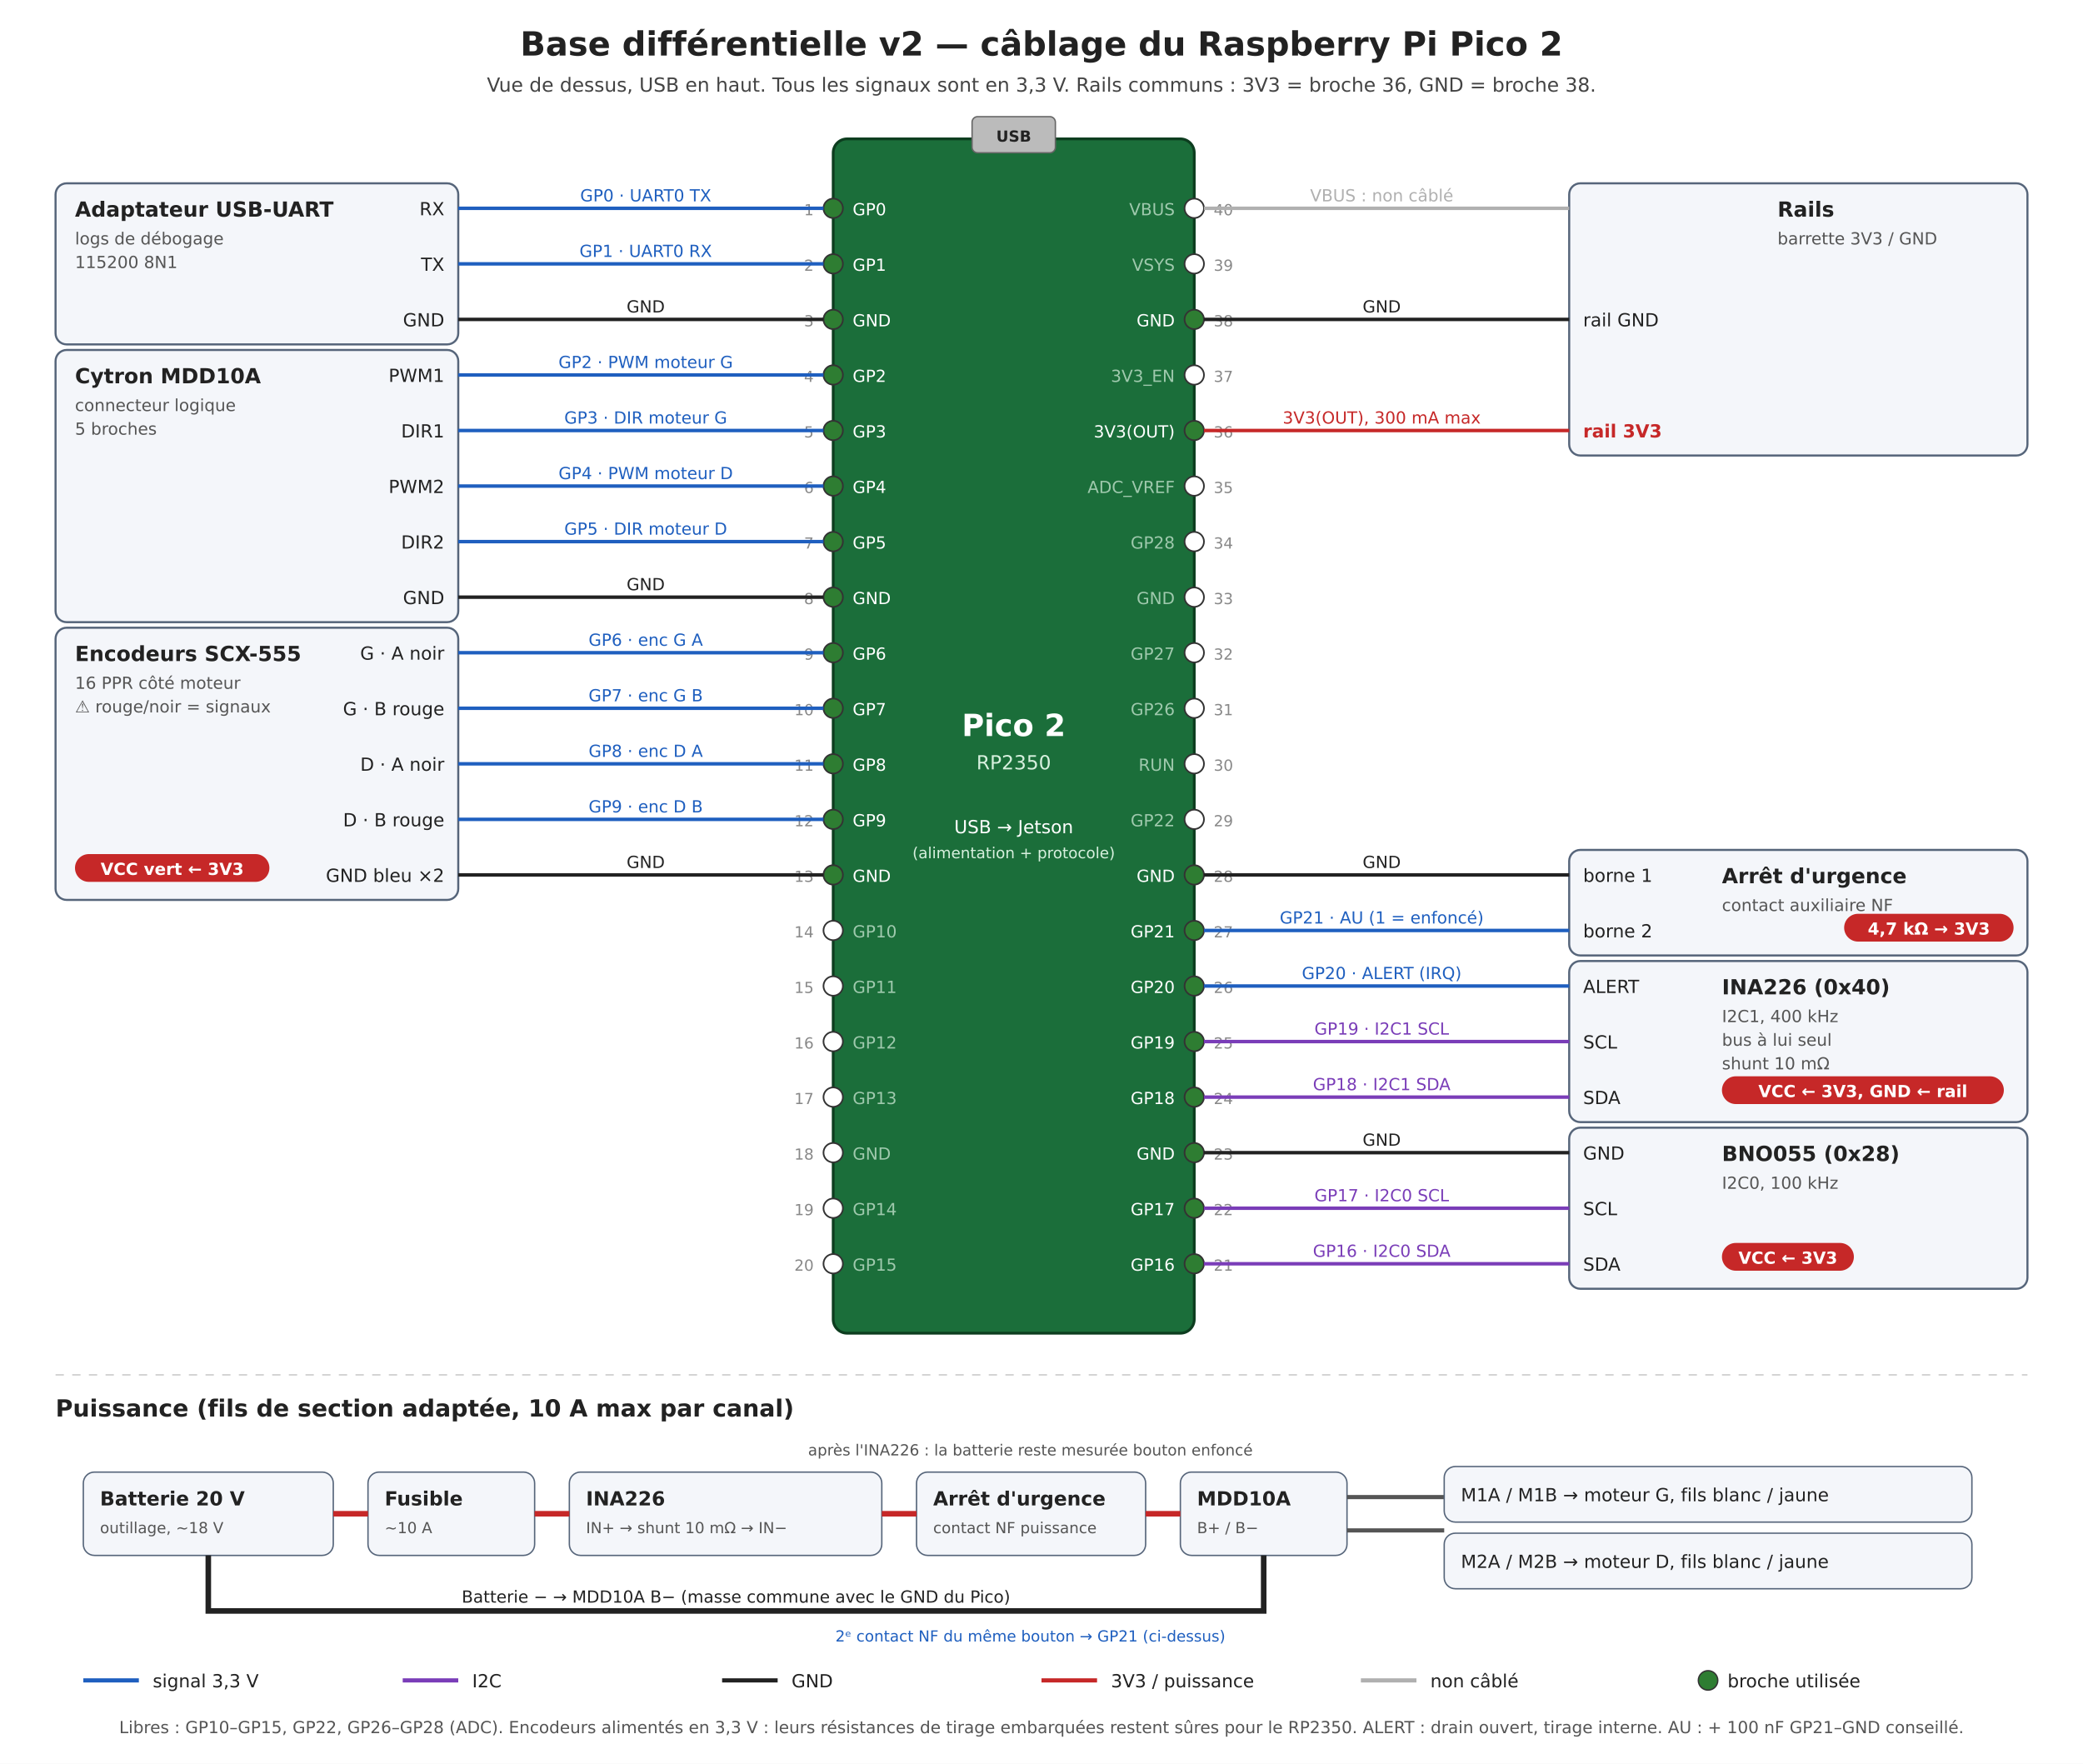
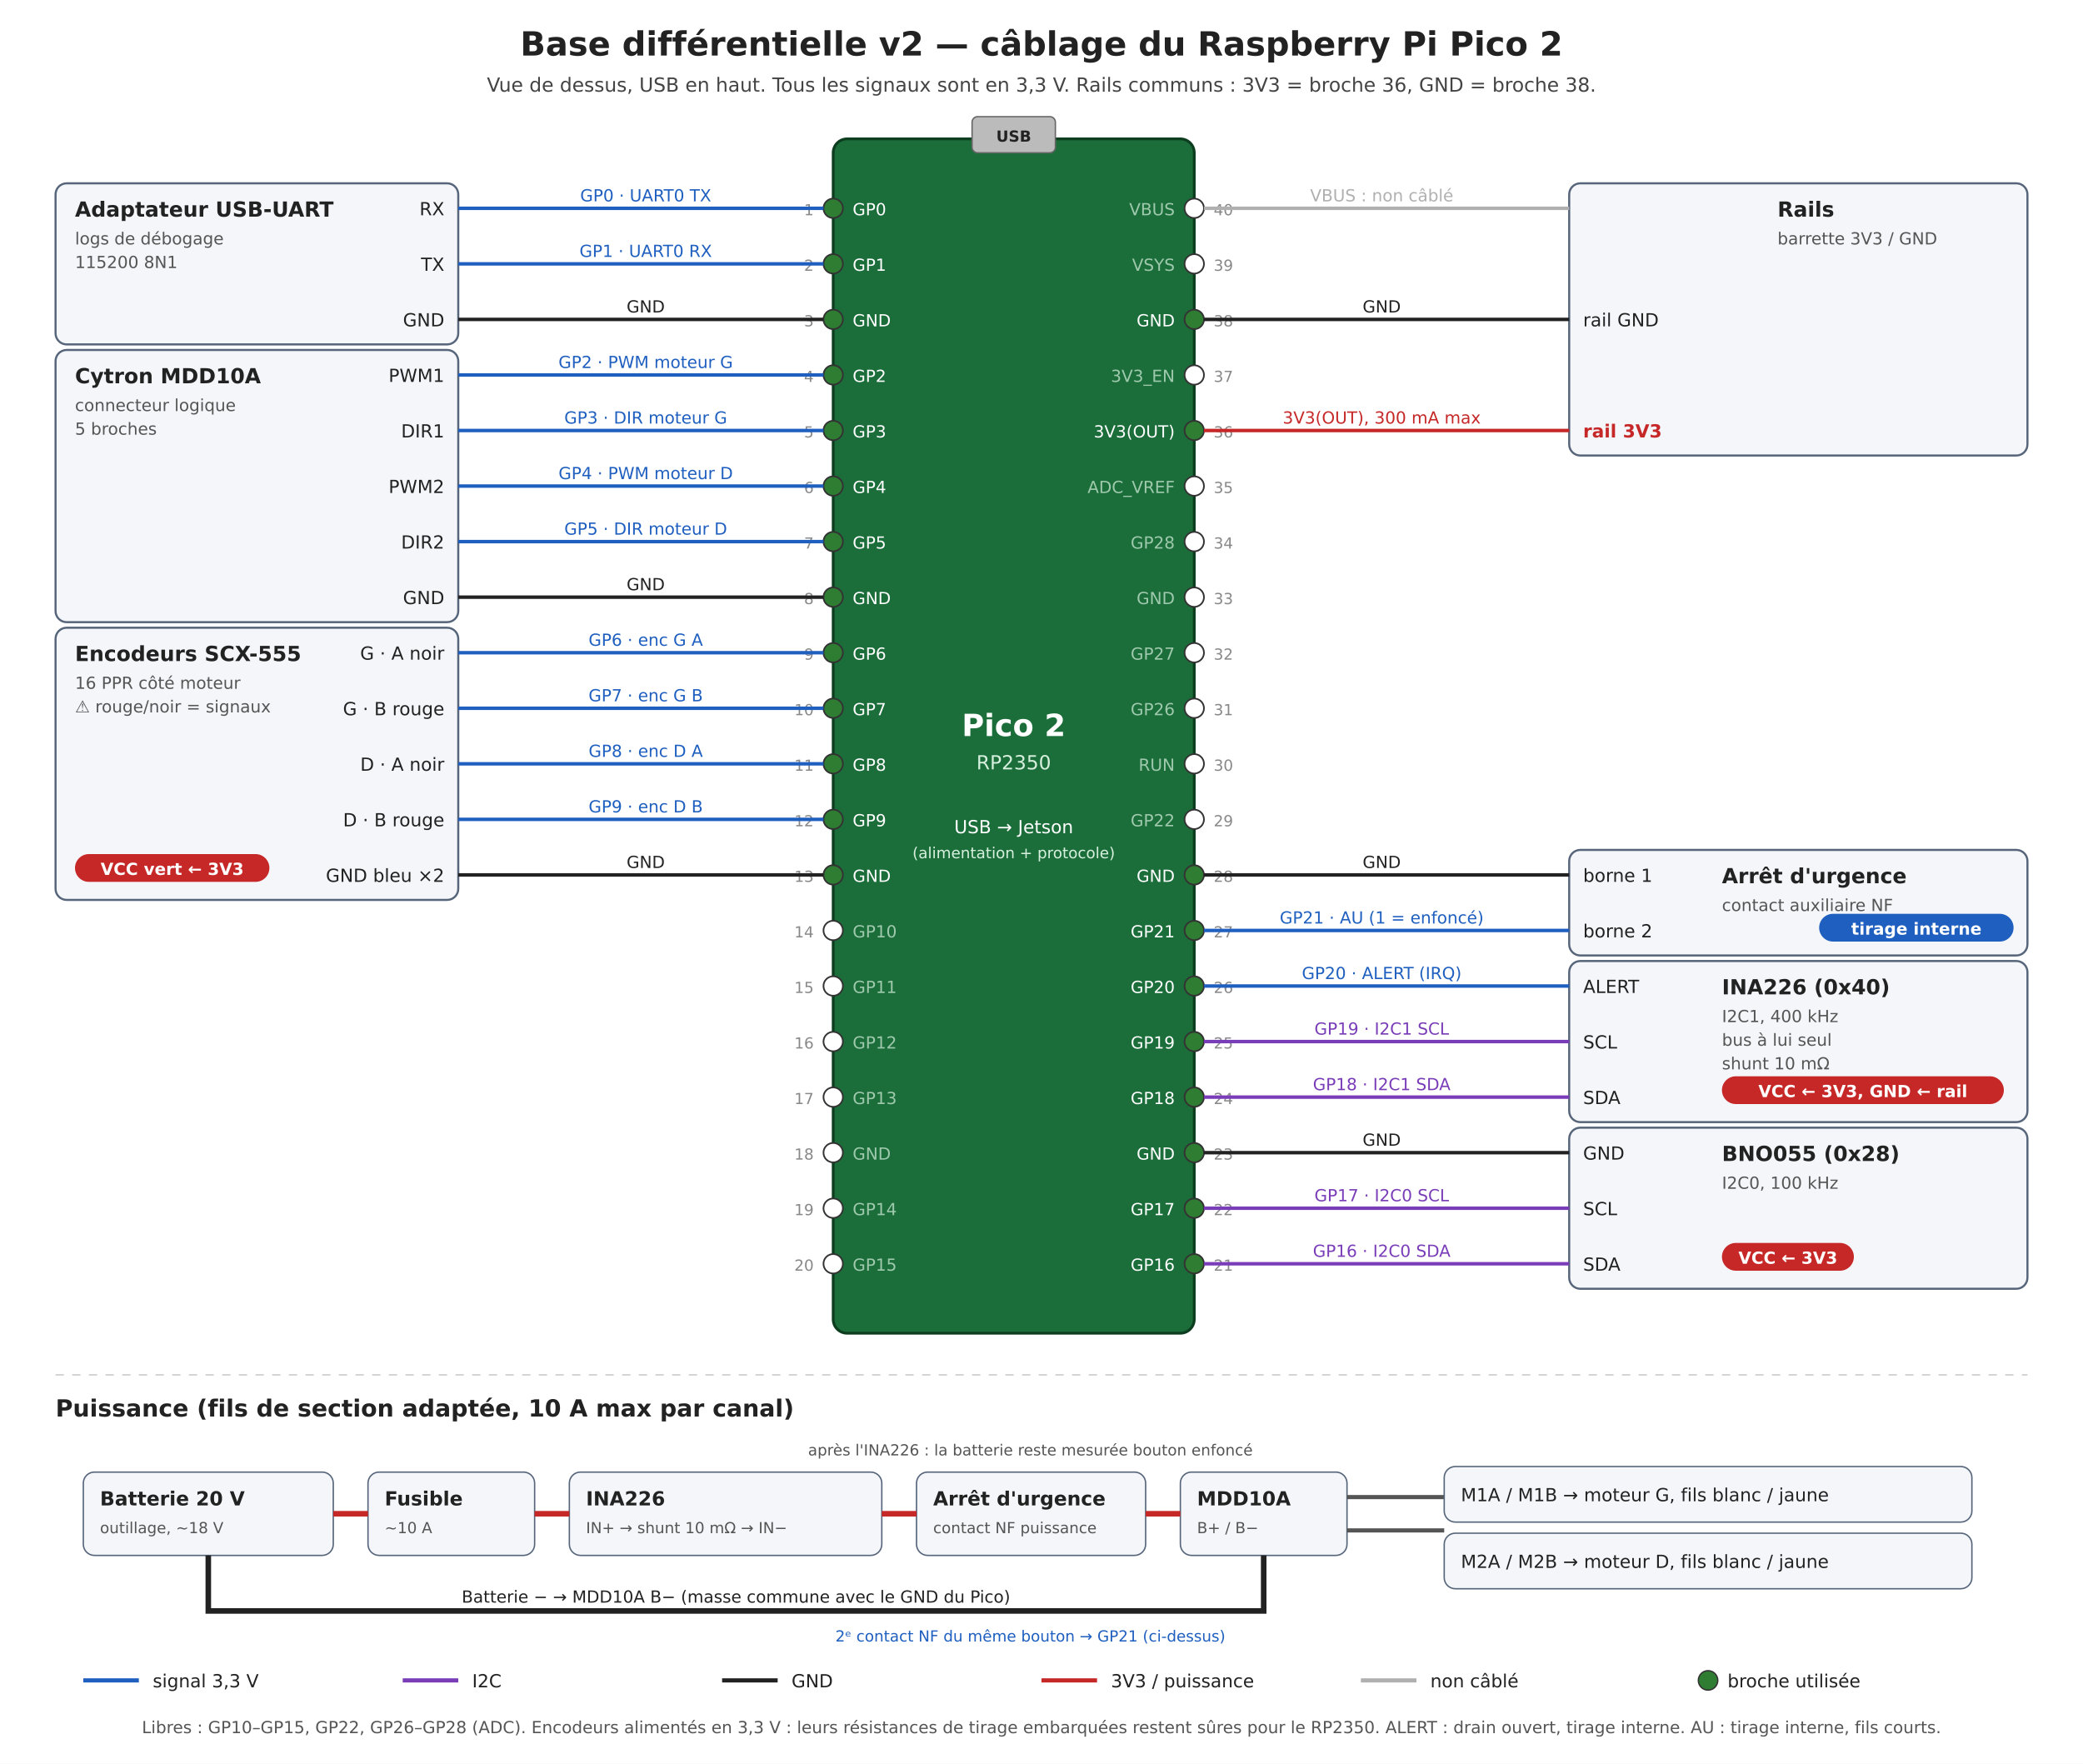
<svg xmlns="http://www.w3.org/2000/svg" width="1500" height="1270" viewBox="0 0 1500 1270" font-family="DejaVu Sans, Arial, sans-serif">
  <rect width="1500" height="1270" fill="#fff" />
  <text x="750.0" y="40" font-size="24" text-anchor="middle" font-weight="bold" fill="#222">Base différentielle v2 — câblage du Raspberry Pi Pico 2</text>
  <text x="750.0" y="66" font-size="14" text-anchor="middle" font-weight="normal" fill="#444">Vue de dessus, USB en haut. Tous les signaux sont en 3,3 V. Rails communs : 3V3 = broche 36, GND = broche 38.</text>
  <rect x="600" y="100" width="260" height="860" rx="10" fill="#1b6e3a" stroke="#0d3d1f" stroke-width="2" />
  <rect x="700.0" y="84" width="60" height="26" rx="4" fill="#bbb" stroke="#666" />
  <text x="730.0" y="102" font-size="11" text-anchor="middle" font-weight="bold" fill="#222">USB</text>
  <text x="730.0" y="530.0" font-size="22" text-anchor="middle" font-weight="bold" fill="#fff">Pico 2</text>
  <text x="730.0" y="554.0" font-size="14" text-anchor="middle" font-weight="normal" fill="#d7f0de">RP2350</text>
  <text x="730.0" y="600.0" font-size="13" text-anchor="middle" font-weight="normal" fill="#fff">USB → Jetson</text>
  <text x="730.0" y="618.0" font-size="11" text-anchor="middle" font-weight="normal" fill="#d7f0de">(alimentation + protocole)</text>
  <circle cx="600" cy="150" r="7" fill="#2e7d32" stroke="#333" stroke-width="1.2" />
  <text x="614" y="155" font-size="12" text-anchor="start" font-weight="normal" fill="#fff">GP0</text>
  <text x="586" y="155" font-size="11" text-anchor="end" font-weight="normal" fill="#888">1</text>
  <circle cx="600" cy="190" r="7" fill="#2e7d32" stroke="#333" stroke-width="1.2" />
  <text x="614" y="195" font-size="12" text-anchor="start" font-weight="normal" fill="#fff">GP1</text>
  <text x="586" y="195" font-size="11" text-anchor="end" font-weight="normal" fill="#888">2</text>
  <circle cx="600" cy="230" r="7" fill="#2e7d32" stroke="#333" stroke-width="1.2" />
  <text x="614" y="235" font-size="12" text-anchor="start" font-weight="normal" fill="#fff">GND</text>
  <text x="586" y="235" font-size="11" text-anchor="end" font-weight="normal" fill="#888">3</text>
  <circle cx="600" cy="270" r="7" fill="#2e7d32" stroke="#333" stroke-width="1.2" />
  <text x="614" y="275" font-size="12" text-anchor="start" font-weight="normal" fill="#fff">GP2</text>
  <text x="586" y="275" font-size="11" text-anchor="end" font-weight="normal" fill="#888">4</text>
  <circle cx="600" cy="310" r="7" fill="#2e7d32" stroke="#333" stroke-width="1.2" />
  <text x="614" y="315" font-size="12" text-anchor="start" font-weight="normal" fill="#fff">GP3</text>
  <text x="586" y="315" font-size="11" text-anchor="end" font-weight="normal" fill="#888">5</text>
  <circle cx="600" cy="350" r="7" fill="#2e7d32" stroke="#333" stroke-width="1.2" />
  <text x="614" y="355" font-size="12" text-anchor="start" font-weight="normal" fill="#fff">GP4</text>
  <text x="586" y="355" font-size="11" text-anchor="end" font-weight="normal" fill="#888">6</text>
  <circle cx="600" cy="390" r="7" fill="#2e7d32" stroke="#333" stroke-width="1.2" />
  <text x="614" y="395" font-size="12" text-anchor="start" font-weight="normal" fill="#fff">GP5</text>
  <text x="586" y="395" font-size="11" text-anchor="end" font-weight="normal" fill="#888">7</text>
  <circle cx="600" cy="430" r="7" fill="#2e7d32" stroke="#333" stroke-width="1.2" />
  <text x="614" y="435" font-size="12" text-anchor="start" font-weight="normal" fill="#fff">GND</text>
  <text x="586" y="435" font-size="11" text-anchor="end" font-weight="normal" fill="#888">8</text>
  <circle cx="600" cy="470" r="7" fill="#2e7d32" stroke="#333" stroke-width="1.2" />
  <text x="614" y="475" font-size="12" text-anchor="start" font-weight="normal" fill="#fff">GP6</text>
  <text x="586" y="475" font-size="11" text-anchor="end" font-weight="normal" fill="#888">9</text>
  <circle cx="600" cy="510" r="7" fill="#2e7d32" stroke="#333" stroke-width="1.2" />
  <text x="614" y="515" font-size="12" text-anchor="start" font-weight="normal" fill="#fff">GP7</text>
  <text x="586" y="515" font-size="11" text-anchor="end" font-weight="normal" fill="#888">10</text>
  <circle cx="600" cy="550" r="7" fill="#2e7d32" stroke="#333" stroke-width="1.2" />
  <text x="614" y="555" font-size="12" text-anchor="start" font-weight="normal" fill="#fff">GP8</text>
  <text x="586" y="555" font-size="11" text-anchor="end" font-weight="normal" fill="#888">11</text>
  <circle cx="600" cy="590" r="7" fill="#2e7d32" stroke="#333" stroke-width="1.2" />
  <text x="614" y="595" font-size="12" text-anchor="start" font-weight="normal" fill="#fff">GP9</text>
  <text x="586" y="595" font-size="11" text-anchor="end" font-weight="normal" fill="#888">12</text>
  <circle cx="600" cy="630" r="7" fill="#2e7d32" stroke="#333" stroke-width="1.2" />
  <text x="614" y="635" font-size="12" text-anchor="start" font-weight="normal" fill="#fff">GND</text>
  <text x="586" y="635" font-size="11" text-anchor="end" font-weight="normal" fill="#888">13</text>
  <circle cx="600" cy="670" r="7" fill="#fff" stroke="#333" stroke-width="1.2" />
  <text x="614" y="675" font-size="12" text-anchor="start" font-weight="normal" fill="#9fc9ad">GP10</text>
  <text x="586" y="675" font-size="11" text-anchor="end" font-weight="normal" fill="#888">14</text>
  <circle cx="600" cy="710" r="7" fill="#fff" stroke="#333" stroke-width="1.2" />
  <text x="614" y="715" font-size="12" text-anchor="start" font-weight="normal" fill="#9fc9ad">GP11</text>
  <text x="586" y="715" font-size="11" text-anchor="end" font-weight="normal" fill="#888">15</text>
  <circle cx="600" cy="750" r="7" fill="#fff" stroke="#333" stroke-width="1.2" />
  <text x="614" y="755" font-size="12" text-anchor="start" font-weight="normal" fill="#9fc9ad">GP12</text>
  <text x="586" y="755" font-size="11" text-anchor="end" font-weight="normal" fill="#888">16</text>
  <circle cx="600" cy="790" r="7" fill="#fff" stroke="#333" stroke-width="1.2" />
  <text x="614" y="795" font-size="12" text-anchor="start" font-weight="normal" fill="#9fc9ad">GP13</text>
  <text x="586" y="795" font-size="11" text-anchor="end" font-weight="normal" fill="#888">17</text>
  <circle cx="600" cy="830" r="7" fill="#fff" stroke="#333" stroke-width="1.2" />
  <text x="614" y="835" font-size="12" text-anchor="start" font-weight="normal" fill="#9fc9ad">GND</text>
  <text x="586" y="835" font-size="11" text-anchor="end" font-weight="normal" fill="#888">18</text>
  <circle cx="600" cy="870" r="7" fill="#fff" stroke="#333" stroke-width="1.2" />
  <text x="614" y="875" font-size="12" text-anchor="start" font-weight="normal" fill="#9fc9ad">GP14</text>
  <text x="586" y="875" font-size="11" text-anchor="end" font-weight="normal" fill="#888">19</text>
  <circle cx="600" cy="910" r="7" fill="#fff" stroke="#333" stroke-width="1.2" />
  <text x="614" y="915" font-size="12" text-anchor="start" font-weight="normal" fill="#9fc9ad">GP15</text>
  <text x="586" y="915" font-size="11" text-anchor="end" font-weight="normal" fill="#888">20</text>
  <circle cx="860" cy="150" r="7" fill="#fff" stroke="#333" stroke-width="1.2" />
  <text x="846" y="155" font-size="12" text-anchor="end" font-weight="normal" fill="#9fc9ad">VBUS</text>
  <text x="874" y="155" font-size="11" text-anchor="start" font-weight="normal" fill="#888">40</text>
  <circle cx="860" cy="190" r="7" fill="#fff" stroke="#333" stroke-width="1.2" />
  <text x="846" y="195" font-size="12" text-anchor="end" font-weight="normal" fill="#9fc9ad">VSYS</text>
  <text x="874" y="195" font-size="11" text-anchor="start" font-weight="normal" fill="#888">39</text>
  <circle cx="860" cy="230" r="7" fill="#2e7d32" stroke="#333" stroke-width="1.2" />
  <text x="846" y="235" font-size="12" text-anchor="end" font-weight="normal" fill="#fff">GND</text>
  <text x="874" y="235" font-size="11" text-anchor="start" font-weight="normal" fill="#888">38</text>
  <circle cx="860" cy="270" r="7" fill="#fff" stroke="#333" stroke-width="1.2" />
  <text x="846" y="275" font-size="12" text-anchor="end" font-weight="normal" fill="#9fc9ad">3V3_EN</text>
  <text x="874" y="275" font-size="11" text-anchor="start" font-weight="normal" fill="#888">37</text>
  <circle cx="860" cy="310" r="7" fill="#2e7d32" stroke="#333" stroke-width="1.2" />
  <text x="846" y="315" font-size="12" text-anchor="end" font-weight="normal" fill="#fff">3V3(OUT)</text>
  <text x="874" y="315" font-size="11" text-anchor="start" font-weight="normal" fill="#888">36</text>
  <circle cx="860" cy="350" r="7" fill="#fff" stroke="#333" stroke-width="1.2" />
  <text x="846" y="355" font-size="12" text-anchor="end" font-weight="normal" fill="#9fc9ad">ADC_VREF</text>
  <text x="874" y="355" font-size="11" text-anchor="start" font-weight="normal" fill="#888">35</text>
  <circle cx="860" cy="390" r="7" fill="#fff" stroke="#333" stroke-width="1.2" />
  <text x="846" y="395" font-size="12" text-anchor="end" font-weight="normal" fill="#9fc9ad">GP28</text>
  <text x="874" y="395" font-size="11" text-anchor="start" font-weight="normal" fill="#888">34</text>
  <circle cx="860" cy="430" r="7" fill="#fff" stroke="#333" stroke-width="1.2" />
  <text x="846" y="435" font-size="12" text-anchor="end" font-weight="normal" fill="#9fc9ad">GND</text>
  <text x="874" y="435" font-size="11" text-anchor="start" font-weight="normal" fill="#888">33</text>
  <circle cx="860" cy="470" r="7" fill="#fff" stroke="#333" stroke-width="1.2" />
  <text x="846" y="475" font-size="12" text-anchor="end" font-weight="normal" fill="#9fc9ad">GP27</text>
  <text x="874" y="475" font-size="11" text-anchor="start" font-weight="normal" fill="#888">32</text>
  <circle cx="860" cy="510" r="7" fill="#fff" stroke="#333" stroke-width="1.2" />
  <text x="846" y="515" font-size="12" text-anchor="end" font-weight="normal" fill="#9fc9ad">GP26</text>
  <text x="874" y="515" font-size="11" text-anchor="start" font-weight="normal" fill="#888">31</text>
  <circle cx="860" cy="550" r="7" fill="#fff" stroke="#333" stroke-width="1.2" />
  <text x="846" y="555" font-size="12" text-anchor="end" font-weight="normal" fill="#9fc9ad">RUN</text>
  <text x="874" y="555" font-size="11" text-anchor="start" font-weight="normal" fill="#888">30</text>
  <circle cx="860" cy="590" r="7" fill="#fff" stroke="#333" stroke-width="1.2" />
  <text x="846" y="595" font-size="12" text-anchor="end" font-weight="normal" fill="#9fc9ad">GP22</text>
  <text x="874" y="595" font-size="11" text-anchor="start" font-weight="normal" fill="#888">29</text>
  <circle cx="860" cy="630" r="7" fill="#2e7d32" stroke="#333" stroke-width="1.2" />
  <text x="846" y="635" font-size="12" text-anchor="end" font-weight="normal" fill="#fff">GND</text>
  <text x="874" y="635" font-size="11" text-anchor="start" font-weight="normal" fill="#888">28</text>
  <circle cx="860" cy="670" r="7" fill="#2e7d32" stroke="#333" stroke-width="1.2" />
  <text x="846" y="675" font-size="12" text-anchor="end" font-weight="normal" fill="#fff">GP21</text>
  <text x="874" y="675" font-size="11" text-anchor="start" font-weight="normal" fill="#888">27</text>
  <circle cx="860" cy="710" r="7" fill="#2e7d32" stroke="#333" stroke-width="1.2" />
  <text x="846" y="715" font-size="12" text-anchor="end" font-weight="normal" fill="#fff">GP20</text>
  <text x="874" y="715" font-size="11" text-anchor="start" font-weight="normal" fill="#888">26</text>
  <circle cx="860" cy="750" r="7" fill="#2e7d32" stroke="#333" stroke-width="1.2" />
  <text x="846" y="755" font-size="12" text-anchor="end" font-weight="normal" fill="#fff">GP19</text>
  <text x="874" y="755" font-size="11" text-anchor="start" font-weight="normal" fill="#888">25</text>
  <circle cx="860" cy="790" r="7" fill="#2e7d32" stroke="#333" stroke-width="1.2" />
  <text x="846" y="795" font-size="12" text-anchor="end" font-weight="normal" fill="#fff">GP18</text>
  <text x="874" y="795" font-size="11" text-anchor="start" font-weight="normal" fill="#888">24</text>
  <circle cx="860" cy="830" r="7" fill="#2e7d32" stroke="#333" stroke-width="1.2" />
  <text x="846" y="835" font-size="12" text-anchor="end" font-weight="normal" fill="#fff">GND</text>
  <text x="874" y="835" font-size="11" text-anchor="start" font-weight="normal" fill="#888">23</text>
  <circle cx="860" cy="870" r="7" fill="#2e7d32" stroke="#333" stroke-width="1.2" />
  <text x="846" y="875" font-size="12" text-anchor="end" font-weight="normal" fill="#fff">GP17</text>
  <text x="874" y="875" font-size="11" text-anchor="start" font-weight="normal" fill="#888">22</text>
  <circle cx="860" cy="910" r="7" fill="#2e7d32" stroke="#333" stroke-width="1.2" />
  <text x="846" y="915" font-size="12" text-anchor="end" font-weight="normal" fill="#fff">GP16</text>
  <text x="874" y="915" font-size="11" text-anchor="start" font-weight="normal" fill="#888">21</text>
  <rect x="40" y="132" width="290" height="116" rx="8" fill="#f4f6fa" stroke="#56657a" stroke-width="1.5" />
  <text x="54" y="156" font-size="15" text-anchor="start" font-weight="bold" fill="#222">Adaptateur USB-UART</text>
  <text x="54" y="176" font-size="12" text-anchor="start" font-weight="normal" fill="#555">logs de débogage</text>
  <text x="54" y="193" font-size="12" text-anchor="start" font-weight="normal" fill="#555">115200 8N1</text>
  <path d="M330,150 H593" stroke="#1f5fbf" stroke-width="2.5" fill="none" />
  <text x="465.0" y="145" font-size="12" text-anchor="middle" font-weight="normal" fill="#1f5fbf">GP0 · UART0 TX</text>
  <text x="320" y="155" font-size="13" text-anchor="end" font-weight="normal" fill="#222">RX</text>
  <path d="M330,190 H593" stroke="#1f5fbf" stroke-width="2.5" fill="none" />
  <text x="465.0" y="185" font-size="12" text-anchor="middle" font-weight="normal" fill="#1f5fbf">GP1 · UART0 RX</text>
  <text x="320" y="195" font-size="13" text-anchor="end" font-weight="normal" fill="#222">TX</text>
  <path d="M330,230 H593" stroke="#222" stroke-width="2.5" fill="none" />
  <text x="465.0" y="225" font-size="12" text-anchor="middle" font-weight="normal" fill="#222">GND</text>
  <text x="320" y="235" font-size="13" text-anchor="end" font-weight="normal" fill="#222">GND</text>
  <rect x="40" y="252" width="290" height="196" rx="8" fill="#f4f6fa" stroke="#56657a" stroke-width="1.5" />
  <text x="54" y="276" font-size="15" text-anchor="start" font-weight="bold" fill="#222">Cytron MDD10A</text>
  <text x="54" y="296" font-size="12" text-anchor="start" font-weight="normal" fill="#555">connecteur logique</text>
  <text x="54" y="313" font-size="12" text-anchor="start" font-weight="normal" fill="#555">5 broches</text>
  <path d="M330,270 H593" stroke="#1f5fbf" stroke-width="2.5" fill="none" />
  <text x="465.0" y="265" font-size="12" text-anchor="middle" font-weight="normal" fill="#1f5fbf">GP2 · PWM moteur G</text>
  <text x="320" y="275" font-size="13" text-anchor="end" font-weight="normal" fill="#222">PWM1</text>
  <path d="M330,310 H593" stroke="#1f5fbf" stroke-width="2.5" fill="none" />
  <text x="465.0" y="305" font-size="12" text-anchor="middle" font-weight="normal" fill="#1f5fbf">GP3 · DIR moteur G</text>
  <text x="320" y="315" font-size="13" text-anchor="end" font-weight="normal" fill="#222">DIR1</text>
  <path d="M330,350 H593" stroke="#1f5fbf" stroke-width="2.5" fill="none" />
  <text x="465.0" y="345" font-size="12" text-anchor="middle" font-weight="normal" fill="#1f5fbf">GP4 · PWM moteur D</text>
  <text x="320" y="355" font-size="13" text-anchor="end" font-weight="normal" fill="#222">PWM2</text>
  <path d="M330,390 H593" stroke="#1f5fbf" stroke-width="2.5" fill="none" />
  <text x="465.0" y="385" font-size="12" text-anchor="middle" font-weight="normal" fill="#1f5fbf">GP5 · DIR moteur D</text>
  <text x="320" y="395" font-size="13" text-anchor="end" font-weight="normal" fill="#222">DIR2</text>
  <path d="M330,430 H593" stroke="#222" stroke-width="2.5" fill="none" />
  <text x="465.0" y="425" font-size="12" text-anchor="middle" font-weight="normal" fill="#222">GND</text>
  <text x="320" y="435" font-size="13" text-anchor="end" font-weight="normal" fill="#222">GND</text>
  <rect x="40" y="452" width="290" height="196" rx="8" fill="#f4f6fa" stroke="#56657a" stroke-width="1.5" />
  <text x="54" y="476" font-size="15" text-anchor="start" font-weight="bold" fill="#222">Encodeurs SCX-555</text>
  <text x="54" y="496" font-size="12" text-anchor="start" font-weight="normal" fill="#555">16 PPR côté moteur</text>
  <text x="54" y="513" font-size="12" text-anchor="start" font-weight="normal" fill="#555">⚠ rouge/noir = signaux</text>
  <path d="M330,470 H593" stroke="#1f5fbf" stroke-width="2.5" fill="none" />
  <text x="465.0" y="465" font-size="12" text-anchor="middle" font-weight="normal" fill="#1f5fbf">GP6 · enc G A</text>
  <text x="320" y="475" font-size="13" text-anchor="end" font-weight="normal" fill="#222">G · A noir</text>
  <path d="M330,510 H593" stroke="#1f5fbf" stroke-width="2.5" fill="none" />
  <text x="465.0" y="505" font-size="12" text-anchor="middle" font-weight="normal" fill="#1f5fbf">GP7 · enc G B</text>
  <text x="320" y="515" font-size="13" text-anchor="end" font-weight="normal" fill="#222">G · B rouge</text>
  <path d="M330,550 H593" stroke="#1f5fbf" stroke-width="2.5" fill="none" />
  <text x="465.0" y="545" font-size="12" text-anchor="middle" font-weight="normal" fill="#1f5fbf">GP8 · enc D A</text>
  <text x="320" y="555" font-size="13" text-anchor="end" font-weight="normal" fill="#222">D · A noir</text>
  <path d="M330,590 H593" stroke="#1f5fbf" stroke-width="2.5" fill="none" />
  <text x="465.0" y="585" font-size="12" text-anchor="middle" font-weight="normal" fill="#1f5fbf">GP9 · enc D B</text>
  <text x="320" y="595" font-size="13" text-anchor="end" font-weight="normal" fill="#222">D · B rouge</text>
  <path d="M330,630 H593" stroke="#222" stroke-width="2.5" fill="none" />
  <text x="465.0" y="625" font-size="12" text-anchor="middle" font-weight="normal" fill="#222">GND</text>
  <text x="320" y="635" font-size="13" text-anchor="end" font-weight="normal" fill="#222">GND bleu ×2</text>
  <rect x="54" y="615" width="140" height="20" rx="10" fill="#c62828" />
  <text x="124.0" y="630" font-size="12" text-anchor="middle" font-weight="bold" fill="#fff">VCC vert ← 3V3</text>
  <rect x="1130" y="132" width="330" height="196" rx="8" fill="#f4f6fa" stroke="#56657a" stroke-width="1.5" />
  <text x="1280" y="156" font-size="15" text-anchor="start" font-weight="bold" fill="#222">Rails</text>
  <text x="1280" y="176" font-size="12" text-anchor="start" font-weight="normal" fill="#555">barrette 3V3 / GND</text>
  <path d="M867,150 H1130" stroke="#b0b0b0" stroke-width="2.5" fill="none" />
  <text x="995.0" y="145" font-size="12" text-anchor="middle" font-weight="normal" fill="#b0b0b0">VBUS : non câblé</text>
  <path d="M867,230 H1130" stroke="#222" stroke-width="2.5" fill="none" />
  <text x="995.0" y="225" font-size="12" text-anchor="middle" font-weight="normal" fill="#222">GND</text>
  <path d="M867,310 H1130" stroke="#c62828" stroke-width="2.5" fill="none" />
  <text x="995.0" y="305" font-size="12" text-anchor="middle" font-weight="normal" fill="#c62828">3V3(OUT), 300 mA max</text>
  <text x="1140" y="235" font-size="13" text-anchor="start" font-weight="normal" fill="#222">rail GND</text>
  <text x="1140" y="315" font-size="13" text-anchor="start" font-weight="bold" fill="#c62828">rail 3V3</text>
  <rect x="1130" y="612" width="330" height="76" rx="8" fill="#f4f6fa" stroke="#56657a" stroke-width="1.5" />
  <text x="1240" y="636" font-size="15" text-anchor="start" font-weight="bold" fill="#222">Arrêt d'urgence</text>
  <text x="1240" y="656" font-size="12" text-anchor="start" font-weight="normal" fill="#555">contact auxiliaire NF</text>
  <path d="M867,630 H1130" stroke="#222" stroke-width="2.5" fill="none" />
  <text x="995.0" y="625" font-size="12" text-anchor="middle" font-weight="normal" fill="#222">GND</text>
  <text x="1140" y="635" font-size="13" text-anchor="start" font-weight="normal" fill="#222">borne 1</text>
  <path d="M867,670 H1130" stroke="#1f5fbf" stroke-width="2.5" fill="none" />
  <text x="995.0" y="665" font-size="12" text-anchor="middle" font-weight="normal" fill="#1f5fbf">GP21 · AU (1 = enfoncé)</text>
  <text x="1140" y="675" font-size="13" text-anchor="start" font-weight="normal" fill="#222">borne 2</text>
-   <rect x="1328" y="658" width="122" height="20" rx="10" fill="#c62828" />
-   <text x="1389.0" y="673" font-size="12" text-anchor="middle" font-weight="bold" fill="#fff">4,7 kΩ → 3V3</text>
+   <rect x="1310" y="658" width="140" height="20" rx="10" fill="#1f5fbf" />
+   <text x="1380.0" y="673" font-size="12" text-anchor="middle" font-weight="bold" fill="#fff">tirage interne</text>
  <rect x="1130" y="692" width="330" height="116" rx="8" fill="#f4f6fa" stroke="#56657a" stroke-width="1.5" />
  <text x="1240" y="716" font-size="15" text-anchor="start" font-weight="bold" fill="#222">INA226 (0x40)</text>
  <text x="1240" y="736" font-size="12" text-anchor="start" font-weight="normal" fill="#555">I2C1, 400 kHz</text>
  <text x="1240" y="753" font-size="12" text-anchor="start" font-weight="normal" fill="#555">bus à lui seul</text>
  <text x="1240" y="770" font-size="12" text-anchor="start" font-weight="normal" fill="#555">shunt 10 mΩ</text>
  <path d="M867,710 H1130" stroke="#1f5fbf" stroke-width="2.5" fill="none" />
  <text x="995.0" y="705" font-size="12" text-anchor="middle" font-weight="normal" fill="#1f5fbf">GP20 · ALERT (IRQ)</text>
  <text x="1140" y="715" font-size="13" text-anchor="start" font-weight="normal" fill="#222">ALERT</text>
  <path d="M867,750 H1130" stroke="#7a3db8" stroke-width="2.5" fill="none" />
  <text x="995.0" y="745" font-size="12" text-anchor="middle" font-weight="normal" fill="#7a3db8">GP19 · I2C1 SCL</text>
  <text x="1140" y="755" font-size="13" text-anchor="start" font-weight="normal" fill="#222">SCL</text>
  <path d="M867,790 H1130" stroke="#7a3db8" stroke-width="2.5" fill="none" />
  <text x="995.0" y="785" font-size="12" text-anchor="middle" font-weight="normal" fill="#7a3db8">GP18 · I2C1 SDA</text>
  <text x="1140" y="795" font-size="13" text-anchor="start" font-weight="normal" fill="#222">SDA</text>
  <rect x="1240" y="775" width="203" height="20" rx="10" fill="#c62828" />
  <text x="1341.5" y="790" font-size="12" text-anchor="middle" font-weight="bold" fill="#fff">VCC ← 3V3, GND ← rail</text>
  <rect x="1130" y="812" width="330" height="116" rx="8" fill="#f4f6fa" stroke="#56657a" stroke-width="1.5" />
  <text x="1240" y="836" font-size="15" text-anchor="start" font-weight="bold" fill="#222">BNO055 (0x28)</text>
  <text x="1240" y="856" font-size="12" text-anchor="start" font-weight="normal" fill="#555">I2C0, 100 kHz</text>
  <path d="M867,830 H1130" stroke="#222" stroke-width="2.5" fill="none" />
  <text x="995.0" y="825" font-size="12" text-anchor="middle" font-weight="normal" fill="#222">GND</text>
  <text x="1140" y="835" font-size="13" text-anchor="start" font-weight="normal" fill="#222">GND</text>
  <path d="M867,870 H1130" stroke="#7a3db8" stroke-width="2.5" fill="none" />
  <text x="995.0" y="865" font-size="12" text-anchor="middle" font-weight="normal" fill="#7a3db8">GP17 · I2C0 SCL</text>
  <text x="1140" y="875" font-size="13" text-anchor="start" font-weight="normal" fill="#222">SCL</text>
  <path d="M867,910 H1130" stroke="#7a3db8" stroke-width="2.5" fill="none" />
  <text x="995.0" y="905" font-size="12" text-anchor="middle" font-weight="normal" fill="#7a3db8">GP16 · I2C0 SDA</text>
  <text x="1140" y="915" font-size="13" text-anchor="start" font-weight="normal" fill="#222">SDA</text>
  <rect x="1240" y="895" width="95" height="20" rx="10" fill="#c62828" />
  <text x="1287.5" y="910" font-size="12" text-anchor="middle" font-weight="bold" fill="#fff">VCC ← 3V3</text>
  <line x1="40" y1="990" x2="1460" y2="990" stroke="#ccc" stroke-dasharray="6 6" />
  <text x="40" y="1020" font-size="17" text-anchor="start" font-weight="bold" fill="#222">Puissance (fils de section adaptée, 10 A max par canal)</text>
  <rect x="60" y="1060" width="180" height="60" rx="8" fill="#f4f6fa" stroke="#56657a" />
  <text x="72" y="1084" font-size="14" text-anchor="start" font-weight="bold" fill="#222">Batterie 20 V</text>
  <text x="72" y="1104" font-size="11" text-anchor="start" font-weight="normal" fill="#555">outillage, ~18 V</text>
  <rect x="265" y="1060" width="120" height="60" rx="8" fill="#f4f6fa" stroke="#56657a" />
  <text x="277" y="1084" font-size="14" text-anchor="start" font-weight="bold" fill="#222">Fusible</text>
  <text x="277" y="1104" font-size="11" text-anchor="start" font-weight="normal" fill="#555">~10 A</text>
  <rect x="410" y="1060" width="225" height="60" rx="8" fill="#f4f6fa" stroke="#56657a" />
  <text x="422" y="1084" font-size="14" text-anchor="start" font-weight="bold" fill="#222">INA226</text>
  <text x="422" y="1104" font-size="11" text-anchor="start" font-weight="normal" fill="#555">IN+ → shunt 10 mΩ → IN−</text>
  <rect x="660" y="1060" width="165" height="60" rx="8" fill="#f4f6fa" stroke="#56657a" />
  <text x="672" y="1084" font-size="14" text-anchor="start" font-weight="bold" fill="#222">Arrêt d'urgence</text>
  <text x="672" y="1104" font-size="11" text-anchor="start" font-weight="normal" fill="#555">contact NF puissance</text>
  <rect x="850" y="1060" width="120" height="60" rx="8" fill="#f4f6fa" stroke="#56657a" />
  <text x="862" y="1084" font-size="14" text-anchor="start" font-weight="bold" fill="#222">MDD10A</text>
  <text x="862" y="1104" font-size="11" text-anchor="start" font-weight="normal" fill="#555">B+ / B−</text>
  <path d="M240,1090 H265" stroke="#c62828" stroke-width="4" fill="none" />
  <path d="M385,1090 H410" stroke="#c62828" stroke-width="4" fill="none" />
  <path d="M635,1090 H660" stroke="#c62828" stroke-width="4" fill="none" />
  <path d="M825,1090 H850" stroke="#c62828" stroke-width="4" fill="none" />
  <path d="M150,1120 V1160 H910 V1120" stroke="#222" stroke-width="4" fill="none" />
  <text x="530" y="1154" font-size="12" text-anchor="middle" font-weight="normal" fill="#222">Batterie − → MDD10A B− (masse commune avec le GND du Pico)</text>
  <text x="742" y="1048" font-size="11" text-anchor="middle" font-weight="normal" fill="#555">après l'INA226 : la batterie reste mesurée bouton enfoncé</text>
  <text x="742" y="1182" font-size="11" text-anchor="middle" font-weight="normal" fill="#1f5fbf">2ᵉ contact NF du même bouton → GP21 (ci-dessus)</text>
  <path d="M970,1078 H1040" stroke="#555" stroke-width="3" fill="none" />
  <path d="M970,1102 H1040" stroke="#555" stroke-width="3" fill="none" />
  <rect x="1040" y="1056" width="380" height="40" rx="8" fill="#f4f6fa" stroke="#56657a" />
  <text x="1052" y="1081" font-size="13" text-anchor="start" font-weight="normal" fill="#222">M1A / M1B → moteur G, fils blanc / jaune</text>
  <rect x="1040" y="1104" width="380" height="40" rx="8" fill="#f4f6fa" stroke="#56657a" />
  <text x="1052" y="1129" font-size="13" text-anchor="start" font-weight="normal" fill="#222">M2A / M2B → moteur D, fils blanc / jaune</text>
  <path d="M60,1210 H100" stroke="#1f5fbf" stroke-width="3" fill="none" />
  <text x="110" y="1215" font-size="13" text-anchor="start" font-weight="normal" fill="#222">signal 3,3 V</text>
  <path d="M290,1210 H330" stroke="#7a3db8" stroke-width="3" fill="none" />
  <text x="340" y="1215" font-size="13" text-anchor="start" font-weight="normal" fill="#222">I2C</text>
  <path d="M520,1210 H560" stroke="#222" stroke-width="3" fill="none" />
  <text x="570" y="1215" font-size="13" text-anchor="start" font-weight="normal" fill="#222">GND</text>
  <path d="M750,1210 H790" stroke="#c62828" stroke-width="3" fill="none" />
  <text x="800" y="1215" font-size="13" text-anchor="start" font-weight="normal" fill="#222">3V3 / puissance</text>
  <path d="M980,1210 H1020" stroke="#b0b0b0" stroke-width="3" fill="none" />
  <text x="1030" y="1215" font-size="13" text-anchor="start" font-weight="normal" fill="#222">non câblé</text>
  <circle cx="1230" cy="1210" r="7" fill="#2e7d32" stroke="#333" />
  <text x="1244" y="1215" font-size="13" text-anchor="start" font-weight="normal" fill="#222">broche utilisée</text>
-   <text x="750.0" y="1248" font-size="12" text-anchor="middle" font-weight="normal" fill="#555">Libres : GP10–GP15, GP22, GP26–GP28 (ADC). Encodeurs alimentés en 3,3 V : leurs résistances de tirage embarquées restent sûres pour le RP2350. ALERT : drain ouvert, tirage interne. AU : + 100 nF GP21–GND conseillé.</text>
+   <text x="750.0" y="1248" font-size="12" text-anchor="middle" font-weight="normal" fill="#555">Libres : GP10–GP15, GP22, GP26–GP28 (ADC). Encodeurs alimentés en 3,3 V : leurs résistances de tirage embarquées restent sûres pour le RP2350. ALERT : drain ouvert, tirage interne. AU : tirage interne, fils courts.</text>
</svg>
